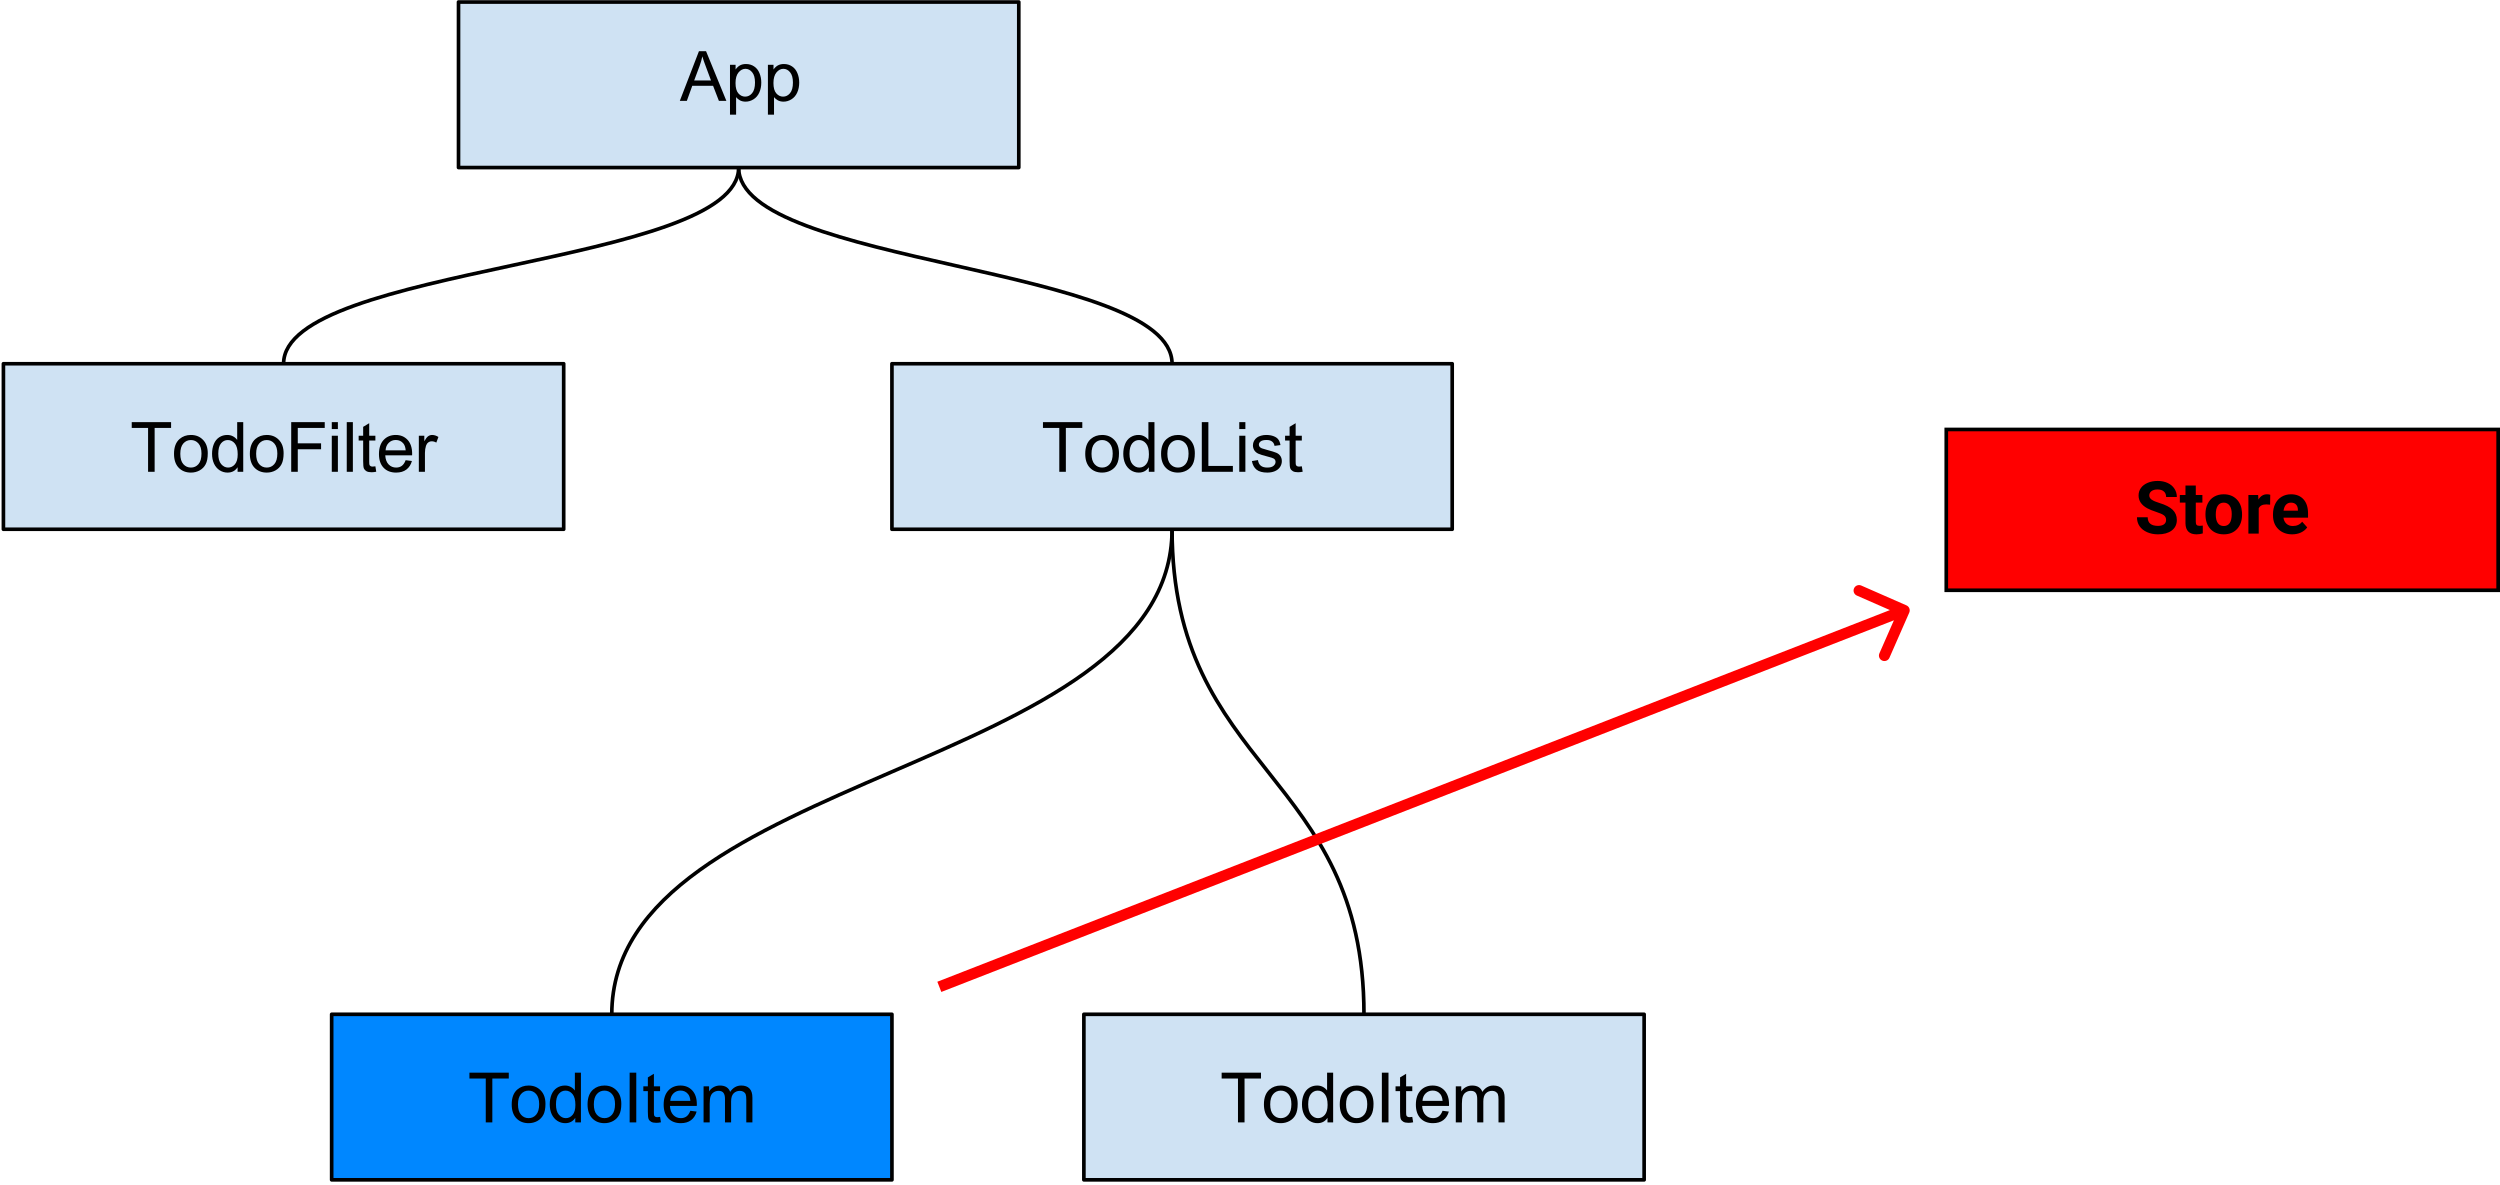
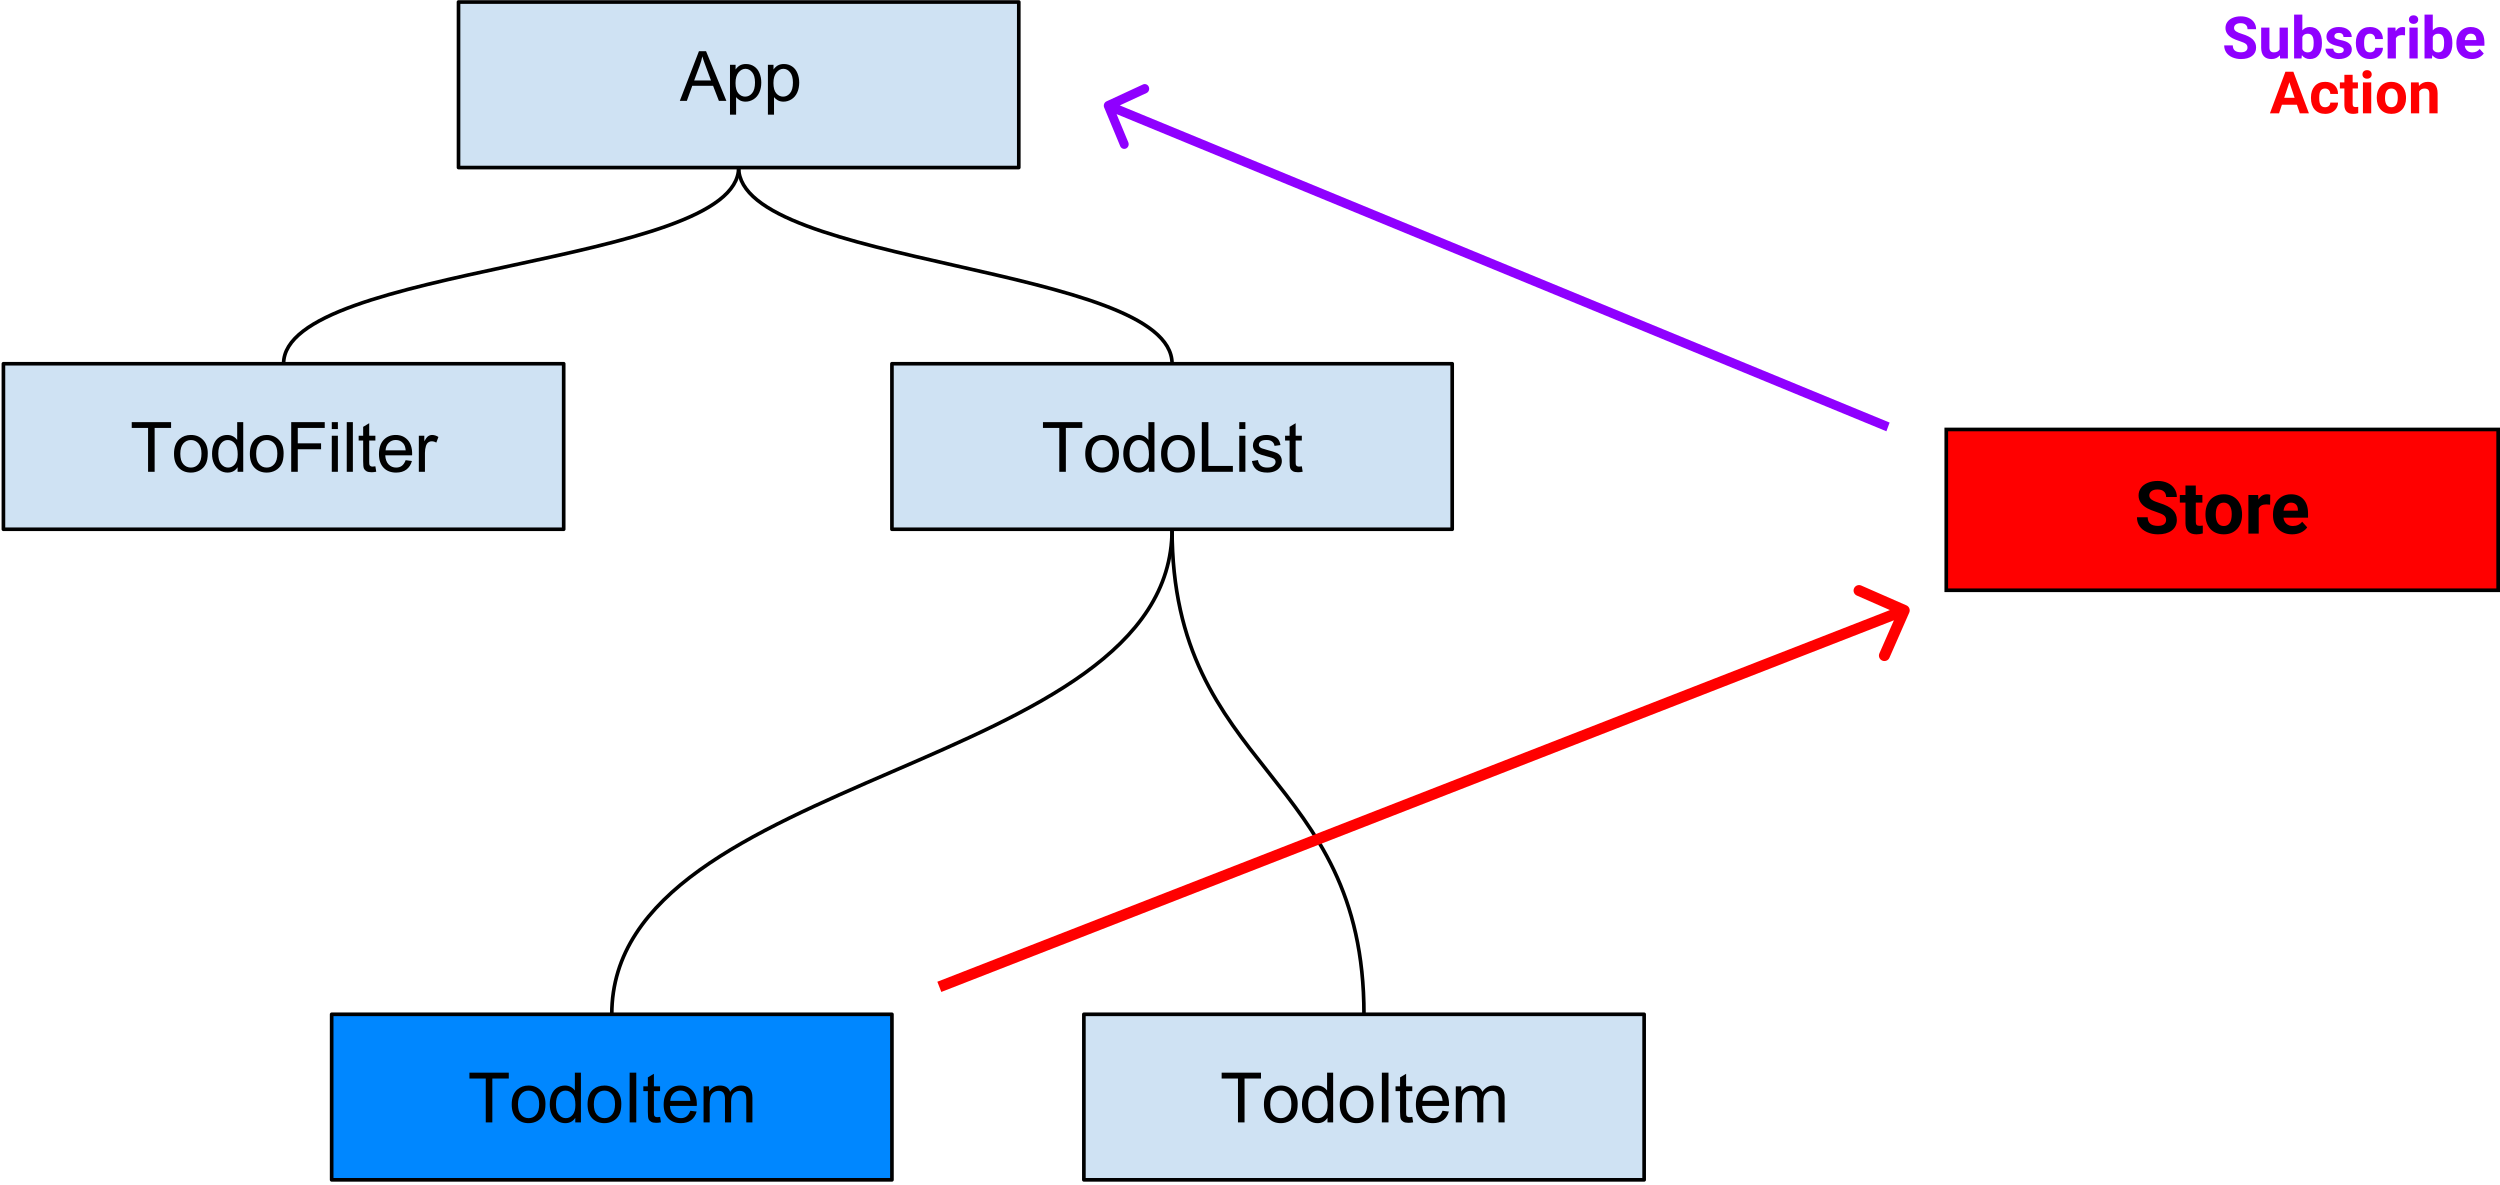
<svg xmlns="http://www.w3.org/2000/svg" width="684" height="324" viewBox="0 0 684 324" fill="none">
  <path fill-rule="evenodd" clip-rule="evenodd" d="M125.449 0.549H278.74V45.84H125.449V0.549Z" fill="#CFE2F3" />
  <path fill-rule="evenodd" clip-rule="evenodd" d="M125.449 0.549H278.74V45.84H125.449V0.549Z" stroke="black" stroke-miterlimit="10" stroke-linejoin="round" />
  <path d="M186 27.594L191.234 14H193.172L198.734 27.594H196.688L195.094 23.469H189.406L187.922 27.594H186ZM189.922 22.016H194.531L193.125 18.234C192.688 17.099 192.365 16.162 192.156 15.422C191.979 16.297 191.734 17.162 191.422 18.016L189.922 22.016ZM199.725 31.375V17.734H201.256V19.016C201.61 18.516 202.011 18.141 202.459 17.891C202.918 17.641 203.464 17.516 204.1 17.516C204.944 17.516 205.688 17.734 206.334 18.172C206.98 18.599 207.464 19.208 207.787 20C208.121 20.792 208.287 21.656 208.287 22.594C208.287 23.604 208.105 24.516 207.74 25.328C207.376 26.13 206.85 26.745 206.162 27.172C205.475 27.599 204.751 27.812 203.99 27.812C203.428 27.812 202.923 27.698 202.475 27.469C202.037 27.229 201.678 26.932 201.397 26.578V31.375H199.725ZM201.24 22.719C201.24 23.99 201.496 24.927 202.006 25.531C202.527 26.135 203.152 26.438 203.881 26.438C204.621 26.438 205.251 26.125 205.772 25.5C206.303 24.875 206.569 23.901 206.569 22.578C206.569 21.328 206.308 20.391 205.787 19.766C205.277 19.141 204.662 18.828 203.944 18.828C203.235 18.828 202.605 19.162 202.053 19.828C201.511 20.495 201.24 21.458 201.24 22.719ZM210.101 31.375V17.734H211.632V19.016C211.986 18.516 212.387 18.141 212.835 17.891C213.293 17.641 213.84 17.516 214.476 17.516C215.319 17.516 216.064 17.734 216.71 18.172C217.356 18.599 217.84 19.208 218.163 20C218.496 20.792 218.663 21.656 218.663 22.594C218.663 23.604 218.481 24.516 218.116 25.328C217.752 26.13 217.226 26.745 216.538 27.172C215.851 27.599 215.127 27.812 214.366 27.812C213.804 27.812 213.298 27.698 212.851 27.469C212.413 27.229 212.054 26.932 211.772 26.578V31.375H210.101ZM211.616 22.719C211.616 23.99 211.871 24.927 212.382 25.531C212.903 26.135 213.528 26.438 214.257 26.438C214.996 26.438 215.627 26.125 216.147 25.5C216.679 24.875 216.944 23.901 216.944 22.578C216.944 21.328 216.684 20.391 216.163 19.766C215.653 19.141 215.038 18.828 214.319 18.828C213.611 18.828 212.981 19.162 212.429 19.828C211.887 20.495 211.616 21.458 211.616 22.719Z" fill="black" />
  <path fill-rule="evenodd" clip-rule="evenodd" d="M90.74 277.514H244.032V322.806H90.74V277.514Z" fill="#0087FF" />
  <path fill-rule="evenodd" clip-rule="evenodd" d="M90.74 277.514H244.032V322.806H90.74V277.514Z" stroke="black" stroke-miterlimit="10" stroke-linejoin="round" />
  <path d="M132.905 307.08V295.08H128.436V293.486H139.201V295.08H134.701V307.08H132.905ZM140.004 302.158C140.004 300.335 140.514 298.981 141.535 298.096C142.379 297.367 143.41 297.002 144.629 297.002C145.983 297.002 147.087 297.45 147.941 298.346C148.806 299.231 149.238 300.455 149.238 302.018C149.238 303.288 149.045 304.288 148.66 305.018C148.285 305.736 147.733 306.299 147.004 306.705C146.285 307.101 145.493 307.299 144.629 307.299C143.254 307.299 142.139 306.856 141.285 305.971C140.431 305.085 140.004 303.814 140.004 302.158ZM141.722 302.158C141.722 303.419 141.998 304.361 142.551 304.986C143.103 305.611 143.795 305.924 144.629 305.924C145.462 305.924 146.149 305.611 146.691 304.986C147.243 304.351 147.519 303.387 147.519 302.096C147.519 300.877 147.243 299.955 146.691 299.33C146.139 298.705 145.452 298.393 144.629 298.393C143.795 298.393 143.103 298.705 142.551 299.33C141.998 299.955 141.722 300.898 141.722 302.158ZM157.395 307.08V305.83C156.77 306.809 155.853 307.299 154.645 307.299C153.864 307.299 153.14 307.085 152.473 306.658C151.817 306.221 151.306 305.617 150.942 304.846C150.588 304.064 150.411 303.169 150.411 302.158C150.411 301.179 150.572 300.288 150.895 299.486C151.228 298.684 151.718 298.07 152.364 297.643C153.02 297.216 153.754 297.002 154.567 297.002C155.161 297.002 155.687 297.127 156.145 297.377C156.614 297.627 156.994 297.955 157.286 298.361V293.486H158.942V307.08H157.395ZM152.114 302.158C152.114 303.419 152.379 304.361 152.911 304.986C153.452 305.611 154.082 305.924 154.801 305.924C155.53 305.924 156.15 305.627 156.661 305.033C157.171 304.439 157.426 303.528 157.426 302.299C157.426 300.955 157.166 299.971 156.645 299.346C156.124 298.71 155.484 298.393 154.723 298.393C153.984 298.393 153.364 298.695 152.864 299.299C152.364 299.903 152.114 300.856 152.114 302.158ZM160.755 302.158C160.755 300.335 161.265 298.981 162.286 298.096C163.13 297.367 164.161 297.002 165.38 297.002C166.734 297.002 167.838 297.45 168.693 298.346C169.557 299.231 169.989 300.455 169.989 302.018C169.989 303.288 169.797 304.288 169.411 305.018C169.036 305.736 168.484 306.299 167.755 306.705C167.036 307.101 166.245 307.299 165.38 307.299C164.005 307.299 162.89 306.856 162.036 305.971C161.182 305.085 160.755 303.814 160.755 302.158ZM162.474 302.158C162.474 303.419 162.75 304.361 163.302 304.986C163.854 305.611 164.547 305.924 165.38 305.924C166.213 305.924 166.901 305.611 167.443 304.986C167.995 304.351 168.271 303.387 168.271 302.096C168.271 300.877 167.995 299.955 167.443 299.33C166.89 298.705 166.203 298.393 165.38 298.393C164.547 298.393 163.854 298.705 163.302 299.33C162.75 299.955 162.474 300.898 162.474 302.158ZM172.271 307.08V293.486H174.084V307.08H172.271ZM180.595 305.58L180.83 307.064C180.361 307.158 179.939 307.205 179.564 307.205C178.96 307.205 178.491 307.111 178.158 306.924C177.825 306.726 177.59 306.476 177.455 306.174C177.319 305.861 177.252 305.2 177.252 304.189V298.533H176.017V297.221H177.252V294.783L178.908 293.783V297.221H180.595V298.533H178.908V304.283C178.908 304.762 178.934 305.07 178.986 305.205C179.048 305.341 179.147 305.45 179.283 305.533C179.418 305.617 179.611 305.658 179.861 305.658C180.038 305.658 180.283 305.632 180.595 305.58ZM188.872 303.908L190.591 304.127C190.32 305.127 189.815 305.908 189.076 306.471C188.346 307.023 187.409 307.299 186.263 307.299C184.826 307.299 183.685 306.856 182.841 305.971C181.997 305.085 181.576 303.841 181.576 302.236C181.576 300.58 181.997 299.294 182.841 298.377C183.695 297.46 184.805 297.002 186.169 297.002C187.492 297.002 188.57 297.45 189.404 298.346C190.237 299.242 190.654 300.507 190.654 302.143C190.654 302.236 190.648 302.382 190.638 302.58H183.294C183.357 303.663 183.664 304.492 184.216 305.064C184.768 305.637 185.456 305.924 186.279 305.924C186.883 305.924 187.398 305.768 187.826 305.455C188.263 305.132 188.612 304.617 188.872 303.908ZM183.388 301.205H188.888C188.815 300.382 188.607 299.762 188.263 299.346C187.732 298.7 187.039 298.377 186.185 298.377C185.424 298.377 184.779 298.637 184.247 299.158C183.727 299.669 183.44 300.351 183.388 301.205ZM192.498 307.08V297.221H193.998V298.611C194.3 298.132 194.706 297.747 195.217 297.455C195.738 297.153 196.326 297.002 196.982 297.002C197.712 297.002 198.311 297.153 198.779 297.455C199.248 297.757 199.576 298.184 199.764 298.736C200.545 297.58 201.561 297.002 202.811 297.002C203.79 297.002 204.54 297.273 205.061 297.814C205.592 298.356 205.857 299.189 205.857 300.314V307.08H204.186V300.877C204.186 300.21 204.134 299.731 204.029 299.439C203.925 299.137 203.727 298.898 203.436 298.721C203.154 298.544 202.821 298.455 202.436 298.455C201.748 298.455 201.175 298.684 200.717 299.143C200.259 299.601 200.029 300.341 200.029 301.361V307.08H198.357V300.674C198.357 299.934 198.222 299.382 197.951 299.018C197.68 298.643 197.232 298.455 196.607 298.455C196.139 298.455 195.701 298.58 195.295 298.83C194.899 299.07 194.613 299.429 194.436 299.908C194.259 300.387 194.17 301.075 194.17 301.971V307.08H192.498Z" fill="black" />
  <path fill-rule="evenodd" clip-rule="evenodd" d="M0.934 99.517H154.226V144.808H0.934V99.517Z" fill="#CFE2F3" />
  <path fill-rule="evenodd" clip-rule="evenodd" d="M0.934 99.517H154.226V144.808H0.934V99.517Z" stroke="black" stroke-miterlimit="10" stroke-linejoin="round" />
  <path d="M40.512 129.083V117.083H36.043V115.489H46.809V117.083H42.309V129.083H40.512ZM47.611 124.161C47.611 122.338 48.121 120.984 49.142 120.098C49.986 119.369 51.017 119.005 52.236 119.005C53.59 119.005 54.694 119.453 55.548 120.348C56.413 121.234 56.845 122.458 56.845 124.02C56.845 125.291 56.652 126.291 56.267 127.02C55.892 127.739 55.34 128.301 54.611 128.708C53.892 129.104 53.1 129.301 52.236 129.301C50.861 129.301 49.746 128.859 48.892 127.973C48.038 127.088 47.611 125.817 47.611 124.161ZM49.33 124.161C49.33 125.421 49.605 126.364 50.158 126.989C50.71 127.614 51.402 127.926 52.236 127.926C53.069 127.926 53.757 127.614 54.298 126.989C54.85 126.354 55.126 125.39 55.126 124.098C55.126 122.88 54.85 121.958 54.298 121.333C53.746 120.708 53.059 120.395 52.236 120.395C51.402 120.395 50.71 120.708 50.158 121.333C49.605 121.958 49.33 122.9 49.33 124.161ZM65.002 129.083V127.833C64.377 128.812 63.46 129.301 62.252 129.301C61.471 129.301 60.747 129.088 60.08 128.661C59.424 128.223 58.913 127.619 58.549 126.848C58.195 126.067 58.018 125.171 58.018 124.161C58.018 123.182 58.179 122.291 58.502 121.489C58.835 120.687 59.325 120.072 59.971 119.645C60.627 119.218 61.361 119.005 62.174 119.005C62.768 119.005 63.294 119.13 63.752 119.38C64.221 119.63 64.601 119.958 64.893 120.364V115.489H66.549V129.083H65.002ZM59.721 124.161C59.721 125.421 59.986 126.364 60.518 126.989C61.059 127.614 61.69 127.926 62.408 127.926C63.138 127.926 63.757 127.63 64.268 127.036C64.778 126.442 65.033 125.531 65.033 124.301C65.033 122.958 64.773 121.973 64.252 121.348C63.731 120.713 63.091 120.395 62.33 120.395C61.591 120.395 60.971 120.697 60.471 121.301C59.971 121.906 59.721 122.859 59.721 124.161ZM68.362 124.161C68.362 122.338 68.873 120.984 69.893 120.098C70.737 119.369 71.768 119.005 72.987 119.005C74.341 119.005 75.445 119.453 76.3 120.348C77.164 121.234 77.597 122.458 77.597 124.02C77.597 125.291 77.404 126.291 77.018 127.02C76.643 127.739 76.091 128.301 75.362 128.708C74.643 129.104 73.852 129.301 72.987 129.301C71.612 129.301 70.498 128.859 69.643 127.973C68.789 127.088 68.362 125.817 68.362 124.161ZM70.081 124.161C70.081 125.421 70.357 126.364 70.909 126.989C71.461 127.614 72.154 127.926 72.987 127.926C73.82 127.926 74.508 127.614 75.05 126.989C75.602 126.354 75.878 125.39 75.878 124.098C75.878 122.88 75.602 121.958 75.05 121.333C74.498 120.708 73.81 120.395 72.987 120.395C72.154 120.395 71.461 120.708 70.909 121.333C70.357 121.958 70.081 122.9 70.081 124.161ZM79.675 129.083V115.489H88.847V117.083H81.472V121.301H87.847V122.911H81.472V129.083H79.675ZM90.775 117.395V115.489H92.446V117.395H90.775ZM90.775 129.083V119.223H92.446V129.083H90.775ZM94.872 129.083V115.489H96.544V129.083H94.872ZM102.705 127.583L102.939 129.067C102.47 129.161 102.048 129.208 101.673 129.208C101.069 129.208 100.601 129.114 100.267 128.926C99.934 128.729 99.7 128.479 99.564 128.176C99.429 127.864 99.361 127.203 99.361 126.192V120.536H98.127V119.223H99.361V116.786L101.017 115.786V119.223H102.705V120.536H101.017V126.286C101.017 126.765 101.043 127.072 101.095 127.208C101.158 127.343 101.257 127.453 101.392 127.536C101.528 127.619 101.72 127.661 101.97 127.661C102.147 127.661 102.392 127.635 102.705 127.583ZM110.982 125.911L112.701 126.13C112.43 127.13 111.924 127.911 111.185 128.473C110.456 129.025 109.518 129.301 108.372 129.301C106.935 129.301 105.794 128.859 104.951 127.973C104.107 127.088 103.685 125.843 103.685 124.239C103.685 122.583 104.107 121.296 104.951 120.38C105.805 119.463 106.914 119.005 108.279 119.005C109.602 119.005 110.68 119.453 111.513 120.348C112.346 121.244 112.763 122.51 112.763 124.145C112.763 124.239 112.758 124.385 112.747 124.583H105.404C105.466 125.666 105.773 126.494 106.326 127.067C106.878 127.64 107.565 127.926 108.388 127.926C108.992 127.926 109.508 127.77 109.935 127.458C110.372 127.135 110.721 126.619 110.982 125.911ZM105.497 123.208H110.997C110.924 122.385 110.716 121.765 110.372 121.348C109.841 120.703 109.148 120.38 108.294 120.38C107.534 120.38 106.888 120.64 106.357 121.161C105.836 121.671 105.549 122.354 105.497 123.208ZM114.592 129.083V119.223H116.092V120.723C116.477 120.025 116.831 119.567 117.154 119.348C117.477 119.119 117.837 119.005 118.232 119.005C118.795 119.005 119.368 119.187 119.951 119.551L119.373 121.098C118.967 120.859 118.555 120.739 118.139 120.739C117.774 120.739 117.446 120.848 117.154 121.067C116.873 121.286 116.67 121.588 116.545 121.973C116.357 122.567 116.264 123.218 116.264 123.926V129.083H114.592Z" fill="black" />
  <path fill-rule="evenodd" clip-rule="evenodd" d="M296.546 277.514H449.837V322.806H296.546V277.514Z" fill="#CFE2F3" />
  <path fill-rule="evenodd" clip-rule="evenodd" d="M296.546 277.514H449.837V322.806H296.546V277.514Z" stroke="black" stroke-miterlimit="10" stroke-linejoin="round" />
  <path d="M338.71 307.08V295.08H334.242V293.486H345.007V295.08H340.507V307.08H338.71ZM345.809 302.158C345.809 300.335 346.32 298.981 347.341 298.096C348.184 297.367 349.216 297.002 350.434 297.002C351.789 297.002 352.893 297.45 353.747 298.346C354.611 299.231 355.044 300.455 355.044 302.018C355.044 303.288 354.851 304.288 354.466 305.018C354.091 305.736 353.539 306.299 352.809 306.705C352.091 307.101 351.299 307.299 350.434 307.299C349.059 307.299 347.945 306.856 347.091 305.971C346.236 305.085 345.809 303.814 345.809 302.158ZM347.528 302.158C347.528 303.419 347.804 304.361 348.356 304.986C348.908 305.611 349.601 305.924 350.434 305.924C351.268 305.924 351.955 305.611 352.497 304.986C353.049 304.351 353.325 303.387 353.325 302.096C353.325 300.877 353.049 299.955 352.497 299.33C351.945 298.705 351.257 298.393 350.434 298.393C349.601 298.393 348.908 298.705 348.356 299.33C347.804 299.955 347.528 300.898 347.528 302.158ZM363.201 307.08V305.83C362.576 306.809 361.659 307.299 360.451 307.299C359.67 307.299 358.946 307.085 358.279 306.658C357.623 306.221 357.112 305.617 356.748 304.846C356.393 304.064 356.216 303.169 356.216 302.158C356.216 301.179 356.378 300.288 356.701 299.486C357.034 298.684 357.524 298.07 358.17 297.643C358.826 297.216 359.56 297.002 360.373 297.002C360.966 297.002 361.492 297.127 361.951 297.377C362.42 297.627 362.8 297.955 363.091 298.361V293.486H364.748V307.08H363.201ZM357.92 302.158C357.92 303.419 358.185 304.361 358.716 304.986C359.258 305.611 359.888 305.924 360.607 305.924C361.336 305.924 361.956 305.627 362.466 305.033C362.977 304.439 363.232 303.528 363.232 302.299C363.232 300.955 362.972 299.971 362.451 299.346C361.93 298.71 361.289 298.393 360.529 298.393C359.789 298.393 359.17 298.695 358.67 299.299C358.17 299.903 357.92 300.856 357.92 302.158ZM366.561 302.158C366.561 300.335 367.071 298.981 368.092 298.096C368.936 297.367 369.967 297.002 371.186 297.002C372.54 297.002 373.644 297.45 374.498 298.346C375.363 299.231 375.795 300.455 375.795 302.018C375.795 303.288 375.603 304.288 375.217 305.018C374.842 305.736 374.29 306.299 373.561 306.705C372.842 307.101 372.05 307.299 371.186 307.299C369.811 307.299 368.696 306.856 367.842 305.971C366.988 305.085 366.561 303.814 366.561 302.158ZM368.28 302.158C368.28 303.419 368.556 304.361 369.108 304.986C369.66 305.611 370.353 305.924 371.186 305.924C372.019 305.924 372.707 305.611 373.248 304.986C373.8 304.351 374.077 303.387 374.077 302.096C374.077 300.877 373.8 299.955 373.248 299.33C372.696 298.705 372.009 298.393 371.186 298.393C370.353 298.393 369.66 298.705 369.108 299.33C368.556 299.955 368.28 300.898 368.28 302.158ZM378.077 307.08V293.486H379.89V307.08H378.077ZM386.401 305.58L386.636 307.064C386.167 307.158 385.745 307.205 385.37 307.205C384.766 307.205 384.297 307.111 383.964 306.924C383.63 306.726 383.396 306.476 383.261 306.174C383.125 305.861 383.057 305.2 383.057 304.189V298.533H381.823V297.221H383.057V294.783L384.714 293.783V297.221H386.401V298.533H384.714V304.283C384.714 304.762 384.74 305.07 384.792 305.205C384.854 305.341 384.953 305.45 385.089 305.533C385.224 305.617 385.417 305.658 385.667 305.658C385.844 305.658 386.089 305.632 386.401 305.58ZM394.678 303.908L396.397 304.127C396.126 305.127 395.621 305.908 394.881 306.471C394.152 307.023 393.215 307.299 392.069 307.299C390.631 307.299 389.491 306.856 388.647 305.971C387.803 305.085 387.381 303.841 387.381 302.236C387.381 300.58 387.803 299.294 388.647 298.377C389.501 297.46 390.611 297.002 391.975 297.002C393.298 297.002 394.376 297.45 395.209 298.346C396.043 299.242 396.459 300.507 396.459 302.143C396.459 302.236 396.454 302.382 396.444 302.58H389.1C389.163 303.663 389.47 304.492 390.022 305.064C390.574 305.637 391.262 305.924 392.084 305.924C392.689 305.924 393.204 305.768 393.631 305.455C394.069 305.132 394.418 304.617 394.678 303.908ZM389.194 301.205H394.694C394.621 300.382 394.413 299.762 394.069 299.346C393.538 298.7 392.845 298.377 391.991 298.377C391.23 298.377 390.584 298.637 390.053 299.158C389.532 299.669 389.246 300.351 389.194 301.205ZM398.304 307.08V297.221H399.804V298.611C400.106 298.132 400.512 297.747 401.023 297.455C401.544 297.153 402.132 297.002 402.788 297.002C403.517 297.002 404.116 297.153 404.585 297.455C405.054 297.757 405.382 298.184 405.57 298.736C406.351 297.58 407.366 297.002 408.616 297.002C409.596 297.002 410.346 297.273 410.866 297.814C411.398 298.356 411.663 299.189 411.663 300.314V307.08H409.991V300.877C409.991 300.21 409.939 299.731 409.835 299.439C409.731 299.137 409.533 298.898 409.241 298.721C408.96 298.544 408.627 298.455 408.241 298.455C407.554 298.455 406.981 298.684 406.523 299.143C406.064 299.601 405.835 300.341 405.835 301.361V307.08H404.163V300.674C404.163 299.934 404.028 299.382 403.757 299.018C403.486 298.643 403.038 298.455 402.413 298.455C401.945 298.455 401.507 298.58 401.101 298.83C400.705 299.07 400.419 299.429 400.241 299.908C400.064 300.387 399.976 301.075 399.976 301.971V307.08H398.304Z" fill="black" />
  <path fill-rule="evenodd" clip-rule="evenodd" d="M244.032 99.517H397.323V144.808H244.032V99.517Z" fill="#CFE2F3" />
  <path fill-rule="evenodd" clip-rule="evenodd" d="M244.032 99.517H397.323V144.808H244.032V99.517Z" stroke="black" stroke-miterlimit="10" stroke-linejoin="round" />
  <path d="M289.821 129.083V117.083H285.353V115.489H296.118V117.083H291.618V129.083H289.821ZM296.921 124.161C296.921 122.338 297.431 120.984 298.452 120.098C299.296 119.369 300.327 119.005 301.546 119.005C302.9 119.005 304.004 119.453 304.858 120.348C305.723 121.234 306.155 122.458 306.155 124.02C306.155 125.291 305.962 126.291 305.577 127.02C305.202 127.739 304.65 128.301 303.921 128.708C303.202 129.104 302.41 129.301 301.546 129.301C300.171 129.301 299.056 128.859 298.202 127.973C297.348 127.088 296.921 125.817 296.921 124.161ZM298.639 124.161C298.639 125.421 298.915 126.364 299.467 126.989C300.02 127.614 300.712 127.926 301.546 127.926C302.379 127.926 303.066 127.614 303.608 126.989C304.16 126.354 304.436 125.39 304.436 124.098C304.436 122.88 304.16 121.958 303.608 121.333C303.056 120.708 302.369 120.395 301.546 120.395C300.712 120.395 300.02 120.708 299.467 121.333C298.915 121.958 298.639 122.9 298.639 124.161ZM314.312 129.083V127.833C313.687 128.812 312.77 129.301 311.562 129.301C310.781 129.301 310.057 129.088 309.39 128.661C308.734 128.223 308.223 127.619 307.859 126.848C307.505 126.067 307.328 125.171 307.328 124.161C307.328 123.182 307.489 122.291 307.812 121.489C308.145 120.687 308.635 120.072 309.281 119.645C309.937 119.218 310.671 119.005 311.484 119.005C312.078 119.005 312.604 119.13 313.062 119.38C313.531 119.63 313.911 119.958 314.203 120.364V115.489H315.859V129.083H314.312ZM309.031 124.161C309.031 125.421 309.296 126.364 309.828 126.989C310.369 127.614 310.999 127.926 311.718 127.926C312.447 127.926 313.067 127.63 313.578 127.036C314.088 126.442 314.343 125.531 314.343 124.301C314.343 122.958 314.083 121.973 313.562 121.348C313.041 120.713 312.4 120.395 311.64 120.395C310.9 120.395 310.281 120.697 309.781 121.301C309.281 121.906 309.031 122.859 309.031 124.161ZM317.672 124.161C317.672 122.338 318.182 120.984 319.203 120.098C320.047 119.369 321.078 119.005 322.297 119.005C323.651 119.005 324.755 119.453 325.61 120.348C326.474 121.234 326.906 122.458 326.906 124.02C326.906 125.291 326.714 126.291 326.328 127.02C325.953 127.739 325.401 128.301 324.672 128.708C323.953 129.104 323.162 129.301 322.297 129.301C320.922 129.301 319.807 128.859 318.953 127.973C318.099 127.088 317.672 125.817 317.672 124.161ZM319.391 124.161C319.391 125.421 319.667 126.364 320.219 126.989C320.771 127.614 321.464 127.926 322.297 127.926C323.13 127.926 323.818 127.614 324.36 126.989C324.912 126.354 325.188 125.39 325.188 124.098C325.188 122.88 324.912 121.958 324.36 121.333C323.807 120.708 323.12 120.395 322.297 120.395C321.464 120.395 320.771 120.708 320.219 121.333C319.667 121.958 319.391 122.9 319.391 124.161ZM328.813 129.083V115.489H330.61V127.473H337.313V129.083H328.813ZM339.064 117.395V115.489H340.736V117.395H339.064ZM339.064 129.083V119.223H340.736V129.083H339.064ZM342.521 126.145L344.178 125.88C344.271 126.546 344.527 127.057 344.943 127.411C345.37 127.755 345.964 127.926 346.725 127.926C347.495 127.926 348.063 127.77 348.428 127.458C348.803 127.145 348.99 126.781 348.99 126.364C348.99 125.989 348.829 125.692 348.506 125.473C348.277 125.328 347.709 125.14 346.803 124.911C345.574 124.598 344.719 124.333 344.24 124.114C343.771 123.885 343.412 123.572 343.162 123.176C342.922 122.77 342.803 122.328 342.803 121.848C342.803 121.411 342.902 121.005 343.1 120.63C343.308 120.255 343.584 119.942 343.928 119.692C344.188 119.505 344.542 119.343 344.99 119.208C345.438 119.072 345.917 119.005 346.428 119.005C347.209 119.005 347.891 119.119 348.475 119.348C349.058 119.567 349.485 119.869 349.756 120.255C350.037 120.63 350.23 121.135 350.334 121.77L348.709 121.989C348.636 121.489 348.417 121.098 348.053 120.817C347.699 120.525 347.199 120.38 346.553 120.38C345.782 120.38 345.235 120.51 344.912 120.77C344.589 121.02 344.428 121.312 344.428 121.645C344.428 121.864 344.495 122.062 344.631 122.239C344.766 122.416 344.98 122.562 345.271 122.676C345.438 122.739 345.928 122.885 346.74 123.114C347.917 123.426 348.74 123.682 349.209 123.88C349.678 124.078 350.042 124.369 350.303 124.755C350.574 125.14 350.709 125.619 350.709 126.192C350.709 126.744 350.547 127.27 350.225 127.77C349.902 128.26 349.433 128.64 348.818 128.911C348.204 129.171 347.511 129.301 346.74 129.301C345.459 129.301 344.48 129.036 343.803 128.505C343.136 127.973 342.709 127.187 342.521 126.145ZM356.178 127.583L356.412 129.067C355.943 129.161 355.521 129.208 355.146 129.208C354.542 129.208 354.074 129.114 353.74 128.926C353.407 128.729 353.172 128.479 353.037 128.176C352.902 127.864 352.834 127.203 352.834 126.192V120.536H351.6V119.223H352.834V116.786L354.49 115.786V119.223H356.178V120.536H354.49V126.286C354.49 126.765 354.516 127.072 354.568 127.208C354.631 127.343 354.73 127.453 354.865 127.536C355.001 127.619 355.193 127.661 355.443 127.661C355.62 127.661 355.865 127.635 356.178 127.583Z" fill="black" />
  <path d="M202.095 45.84C202.095 59.259 170.969 65.97 139.843 72.678C108.717 79.387 77.591 86.094 77.591 99.509" stroke="black" stroke-miterlimit="10" stroke-linejoin="round" />
  <path d="M202.094 45.84C202.094 59.259 231.74 65.97 261.386 72.678C291.031 79.387 320.677 86.094 320.677 99.509" stroke="black" stroke-miterlimit="10" stroke-linejoin="round" />
  <path d="M320.677 144.808C320.677 177.985 282.354 194.575 244.032 211.162C205.709 227.748 167.386 244.331 167.386 277.501" stroke="black" stroke-miterlimit="10" stroke-linejoin="round" />
  <path d="M320.677 144.808C320.677 177.985 333.803 194.575 346.929 211.162C360.055 227.748 373.181 244.331 373.181 277.501" stroke="black" stroke-miterlimit="10" stroke-linejoin="round" />
  <path d="M522.374 167.603C522.706 166.844 522.361 165.959 521.603 165.626L509.24 160.203C508.481 159.87 507.596 160.215 507.264 160.974C506.931 161.733 507.276 162.617 508.035 162.95L519.024 167.771L514.203 178.76C513.87 179.519 514.215 180.404 514.974 180.736C515.733 181.069 516.617 180.724 516.95 179.965L522.374 167.603ZM257.545 271.397L521.545 168.397L520.455 165.603L256.455 268.603L257.545 271.397Z" fill="#FF0000" />
-   <rect x="532.5" y="117.5" width="151" height="44" fill="#FF0000" stroke="black" />
+   <path d="M302.102 29.423C301.834 28.776 302.113 28.02 302.725 27.736L312.716 23.108C313.329 22.824 314.045 23.119 314.313 23.766C314.582 24.414 314.303 25.168 313.69 25.453L304.809 29.567L308.705 38.945C308.974 39.592 308.696 40.348 308.082 40.631C307.469 40.915 306.755 40.621 306.485 39.973L302.102 29.423ZM516.119 118L302.772 30.101L303.653 27.717L517 115.616L516.119 118Z" fill="#8F00FF" />
+   <path d="M614.914 13.016C614.914 12.573 614.758 12.234 614.445 12C614.133 11.76 613.57 11.51 612.758 11.25C611.945 10.984 611.302 10.724 610.828 10.469C609.536 9.771 608.891 8.831 608.891 7.648C608.891 7.034 609.062 6.487 609.406 6.008C609.755 5.523 610.253 5.146 610.898 4.875C611.549 4.604 612.279 4.469 613.086 4.469C613.898 4.469 614.622 4.617 615.258 4.914C615.893 5.206 616.385 5.62 616.734 6.156C617.089 6.693 617.266 7.302 617.266 7.984H614.922C614.922 7.464 614.758 7.06 614.43 6.773C614.102 6.482 613.641 6.336 613.047 6.336C612.474 6.336 612.029 6.458 611.711 6.703C611.393 6.943 611.234 7.26 611.234 7.656C611.234 8.026 611.419 8.336 611.789 8.586C612.164 8.836 612.714 9.07 613.438 9.289C614.771 9.69 615.742 10.188 616.352 10.781C616.961 11.375 617.266 12.115 617.266 13C617.266 13.984 616.893 14.758 616.148 15.32C615.404 15.878 614.401 16.156 613.141 16.156C612.266 16.156 611.469 15.997 610.75 15.68C610.031 15.357 609.482 14.917 609.102 14.359C608.727 13.802 608.539 13.156 608.539 12.422H610.891C610.891 13.677 611.641 14.305 613.141 14.305C613.698 14.305 614.133 14.193 614.445 13.969C614.758 13.74 614.914 13.422 614.914 13.016ZM623.773 15.141C623.216 15.818 622.445 16.156 621.461 16.156C620.555 16.156 619.862 15.896 619.383 15.375C618.909 14.854 618.667 14.091 618.656 13.086V7.547H620.914V13.008C620.914 13.888 621.315 14.328 622.117 14.328C622.883 14.328 623.409 14.062 623.695 13.531V7.547H625.961V16H623.836L623.773 15.141ZM635.281 11.852C635.281 13.206 634.992 14.263 634.414 15.023C633.836 15.779 633.029 16.156 631.992 16.156C631.076 16.156 630.344 15.805 629.797 15.102L629.695 16H627.664V4H629.922V8.305C630.443 7.695 631.128 7.391 631.977 7.391C633.008 7.391 633.815 7.771 634.398 8.531C634.987 9.286 635.281 10.352 635.281 11.727V11.852ZM633.023 11.688C633.023 10.833 632.888 10.211 632.617 9.82C632.346 9.424 631.943 9.227 631.406 9.227C630.688 9.227 630.193 9.521 629.922 10.109V13.445C630.198 14.039 630.698 14.336 631.422 14.336C632.151 14.336 632.63 13.977 632.859 13.258C632.969 12.914 633.023 12.391 633.023 11.688ZM641.258 13.664C641.258 13.388 641.12 13.172 640.844 13.016C640.573 12.854 640.135 12.711 639.531 12.586C637.521 12.164 636.516 11.31 636.516 10.023C636.516 9.273 636.826 8.648 637.445 8.148C638.07 7.643 638.885 7.391 639.891 7.391C640.964 7.391 641.82 7.643 642.461 8.148C643.107 8.654 643.43 9.31 643.43 10.117H641.172C641.172 9.794 641.068 9.529 640.859 9.32C640.651 9.107 640.326 9 639.883 9C639.503 9 639.208 9.086 639 9.258C638.792 9.43 638.688 9.648 638.688 9.914C638.688 10.164 638.805 10.367 639.039 10.523C639.279 10.675 639.68 10.807 640.242 10.922C640.805 11.031 641.279 11.156 641.664 11.297C642.857 11.734 643.453 12.492 643.453 13.57C643.453 14.341 643.122 14.966 642.461 15.445C641.799 15.919 640.945 16.156 639.898 16.156C639.19 16.156 638.56 16.031 638.008 15.781C637.461 15.526 637.031 15.18 636.719 14.742C636.406 14.3 636.25 13.823 636.25 13.312H638.391C638.411 13.713 638.56 14.021 638.836 14.234C639.112 14.448 639.482 14.555 639.945 14.555C640.378 14.555 640.703 14.474 640.922 14.312C641.146 14.146 641.258 13.93 641.258 13.664ZM648.43 14.336C648.846 14.336 649.185 14.221 649.445 13.992C649.706 13.763 649.841 13.458 649.852 13.078H651.969C651.964 13.651 651.807 14.177 651.5 14.656C651.193 15.13 650.771 15.5 650.234 15.766C649.703 16.026 649.115 16.156 648.469 16.156C647.26 16.156 646.307 15.773 645.609 15.008C644.911 14.237 644.562 13.175 644.562 11.82V11.672C644.562 10.37 644.909 9.331 645.602 8.555C646.294 7.779 647.245 7.391 648.453 7.391C649.51 7.391 650.357 7.693 650.992 8.297C651.633 8.896 651.958 9.695 651.969 10.695H649.852C649.841 10.258 649.706 9.904 649.445 9.633C649.185 9.357 648.841 9.219 648.414 9.219C647.888 9.219 647.49 9.411 647.219 9.797C646.953 10.177 646.82 10.797 646.82 11.656V11.891C646.82 12.76 646.953 13.385 647.219 13.766C647.484 14.146 647.888 14.336 648.43 14.336ZM658.008 9.664C657.701 9.622 657.43 9.602 657.195 9.602C656.341 9.602 655.781 9.891 655.516 10.469V16H653.258V7.547H655.391L655.453 8.555C655.906 7.779 656.534 7.391 657.336 7.391C657.586 7.391 657.82 7.424 658.039 7.492L658.008 9.664ZM661.484 16H659.219V7.547H661.484V16ZM659.086 5.359C659.086 5.021 659.198 4.742 659.422 4.523C659.651 4.305 659.961 4.195 660.352 4.195C660.737 4.195 661.044 4.305 661.273 4.523C661.503 4.742 661.617 5.021 661.617 5.359C661.617 5.703 661.5 5.984 661.266 6.203C661.036 6.422 660.732 6.531 660.352 6.531C659.971 6.531 659.664 6.422 659.43 6.203C659.201 5.984 659.086 5.703 659.086 5.359ZM670.969 11.852C670.969 13.206 670.68 14.263 670.102 15.023C669.523 15.779 668.716 16.156 667.68 16.156C666.763 16.156 666.031 15.805 665.484 15.102L665.383 16H663.352V4H665.609V8.305C666.13 7.695 666.815 7.391 667.664 7.391C668.695 7.391 669.503 7.771 670.086 8.531C670.674 9.286 670.969 10.352 670.969 11.727V11.852ZM668.711 11.688C668.711 10.833 668.576 10.211 668.305 9.82C668.034 9.424 667.63 9.227 667.094 9.227C666.375 9.227 665.88 9.521 665.609 10.109V13.445C665.885 14.039 666.385 14.336 667.109 14.336C667.839 14.336 668.318 13.977 668.547 13.258C668.656 12.914 668.711 12.391 668.711 11.688ZM676.258 16.156C675.018 16.156 674.008 15.776 673.227 15.016C672.451 14.255 672.062 13.242 672.062 11.977V11.758C672.062 10.909 672.227 10.151 672.555 9.484C672.883 8.812 673.346 8.297 673.945 7.938C674.549 7.573 675.237 7.391 676.008 7.391C677.164 7.391 678.073 7.755 678.734 8.484C679.401 9.214 679.734 10.247 679.734 11.586V12.508H674.352C674.424 13.06 674.643 13.503 675.008 13.836C675.378 14.169 675.844 14.336 676.406 14.336C677.276 14.336 677.956 14.021 678.445 13.391L679.555 14.633C679.216 15.112 678.758 15.487 678.18 15.758C677.602 16.023 676.961 16.156 676.258 16.156ZM676 9.219C675.552 9.219 675.188 9.37 674.906 9.672C674.63 9.974 674.453 10.406 674.375 10.969H677.516V10.789C677.505 10.289 677.37 9.904 677.109 9.633C676.849 9.357 676.479 9.219 676 9.219Z" fill="#8F00FF" />
+   <path d="M628.438 28.656H624.328L623.547 31H621.055L625.289 19.625H627.461L631.719 31H629.227L628.438 28.656ZM624.961 26.758H627.805L626.375 22.5L624.961 26.758ZM636.148 29.336C636.565 29.336 636.904 29.221 637.164 28.992C637.424 28.763 637.56 28.458 637.57 28.078H639.688C639.682 28.651 639.526 29.177 639.219 29.656C638.911 30.13 638.49 30.5 637.953 30.766C637.422 31.026 636.833 31.156 636.188 31.156C634.979 31.156 634.026 30.773 633.328 30.008C632.63 29.237 632.281 28.174 632.281 26.82V26.672C632.281 25.37 632.628 24.331 633.32 23.555C634.013 22.779 634.964 22.391 636.172 22.391C637.229 22.391 638.076 22.693 638.711 23.297C639.352 23.896 639.677 24.695 639.688 25.695H637.57C637.56 25.258 637.424 24.904 637.164 24.633C636.904 24.357 636.56 24.219 636.133 24.219C635.607 24.219 635.208 24.412 634.938 24.797C634.672 25.177 634.539 25.797 634.539 26.656V26.891C634.539 27.76 634.672 28.385 634.938 28.766C635.203 29.146 635.607 29.336 636.148 29.336ZM643.68 20.469V22.547H645.125V24.203H643.68V28.422C643.68 28.734 643.74 28.958 643.859 29.094C643.979 29.229 644.208 29.297 644.547 29.297C644.797 29.297 645.018 29.279 645.211 29.242V30.953C644.768 31.088 644.312 31.156 643.844 31.156C642.26 31.156 641.453 30.357 641.422 28.758V24.203H640.188V22.547H641.422V20.469H643.68ZM648.766 31H646.5V22.547H648.766V31ZM646.367 20.359C646.367 20.021 646.479 19.742 646.703 19.523C646.932 19.305 647.242 19.195 647.633 19.195C648.018 19.195 648.326 19.305 648.555 19.523C648.784 19.742 648.898 20.021 648.898 20.359C648.898 20.703 648.781 20.984 648.547 21.203C648.318 21.422 648.013 21.531 647.633 21.531C647.253 21.531 646.945 21.422 646.711 21.203C646.482 20.984 646.367 20.703 646.367 20.359ZM650.281 26.695C650.281 25.857 650.443 25.109 650.766 24.453C651.089 23.797 651.552 23.289 652.156 22.93C652.766 22.57 653.471 22.391 654.273 22.391C655.414 22.391 656.344 22.74 657.062 23.438C657.786 24.135 658.19 25.083 658.273 26.281L658.289 26.859C658.289 28.156 657.927 29.198 657.203 29.984C656.479 30.766 655.508 31.156 654.289 31.156C653.07 31.156 652.096 30.766 651.367 29.984C650.643 29.203 650.281 28.141 650.281 26.797V26.695ZM652.539 26.859C652.539 27.662 652.69 28.276 652.992 28.703C653.294 29.125 653.727 29.336 654.289 29.336C654.836 29.336 655.263 29.128 655.57 28.711C655.878 28.289 656.031 27.617 656.031 26.695C656.031 25.909 655.878 25.299 655.57 24.867C655.263 24.435 654.831 24.219 654.273 24.219C653.721 24.219 653.294 24.435 652.992 24.867C652.69 25.294 652.539 25.958 652.539 26.859ZM661.758 22.547L661.828 23.523C662.432 22.768 663.242 22.391 664.258 22.391C665.154 22.391 665.82 22.654 666.258 23.18C666.695 23.706 666.919 24.492 666.93 25.539V31H664.672V25.594C664.672 25.115 664.568 24.768 664.359 24.555C664.151 24.336 663.805 24.227 663.32 24.227C662.685 24.227 662.208 24.497 661.891 25.039V31H659.633V22.547H661.758Z" fill="#FF0000" />
+   <path d="M683.5 117.5H532.5V161.5H683.5V117.5Z" fill="#FF0000" stroke="black" />
  <path d="M592.643 142.27C592.643 141.716 592.447 141.293 592.057 141C591.666 140.701 590.963 140.388 589.947 140.062C588.932 139.73 588.128 139.405 587.535 139.086C585.921 138.214 585.113 137.038 585.113 135.561C585.113 134.792 585.328 134.109 585.758 133.51C586.194 132.904 586.816 132.432 587.623 132.094C588.437 131.755 589.348 131.586 590.357 131.586C591.373 131.586 592.278 131.771 593.072 132.143C593.867 132.507 594.482 133.025 594.918 133.695C595.361 134.366 595.582 135.128 595.582 135.98H592.652C592.652 135.329 592.447 134.825 592.037 134.467C591.627 134.102 591.051 133.92 590.309 133.92C589.592 133.92 589.036 134.073 588.639 134.379C588.242 134.678 588.043 135.076 588.043 135.57C588.043 136.033 588.274 136.42 588.736 136.732C589.205 137.045 589.892 137.338 590.797 137.611C592.464 138.113 593.678 138.734 594.439 139.477C595.201 140.219 595.582 141.143 595.582 142.25C595.582 143.48 595.117 144.447 594.186 145.15C593.255 145.847 592.001 146.195 590.426 146.195C589.332 146.195 588.336 145.997 587.438 145.6C586.539 145.196 585.852 144.646 585.377 143.949C584.908 143.253 584.674 142.445 584.674 141.527H587.613C587.613 143.096 588.551 143.881 590.426 143.881C591.122 143.881 591.666 143.741 592.057 143.461C592.447 143.174 592.643 142.777 592.643 142.27ZM600.768 132.836V135.434H602.574V137.504H600.768V142.777C600.768 143.168 600.842 143.448 600.992 143.617C601.142 143.786 601.428 143.871 601.852 143.871C602.164 143.871 602.441 143.848 602.682 143.803V145.941C602.128 146.111 601.559 146.195 600.973 146.195C598.993 146.195 597.984 145.196 597.945 143.197V137.504H596.402V135.434H597.945V132.836H600.768ZM603.414 140.619C603.414 139.571 603.616 138.637 604.02 137.816C604.423 136.996 605.003 136.361 605.758 135.912C606.52 135.463 607.402 135.238 608.404 135.238C609.83 135.238 610.992 135.674 611.891 136.547C612.796 137.419 613.3 138.604 613.404 140.102L613.424 140.824C613.424 142.445 612.971 143.747 612.066 144.73C611.161 145.707 609.947 146.195 608.424 146.195C606.9 146.195 605.683 145.707 604.771 144.73C603.867 143.754 603.414 142.426 603.414 140.746V140.619ZM606.236 140.824C606.236 141.827 606.425 142.595 606.803 143.129C607.18 143.656 607.721 143.92 608.424 143.92C609.107 143.92 609.641 143.66 610.025 143.139C610.41 142.611 610.602 141.771 610.602 140.619C610.602 139.636 610.41 138.874 610.025 138.334C609.641 137.794 609.101 137.523 608.404 137.523C607.714 137.523 607.18 137.794 606.803 138.334C606.425 138.868 606.236 139.698 606.236 140.824ZM621.1 138.08C620.715 138.028 620.377 138.002 620.084 138.002C619.016 138.002 618.316 138.363 617.984 139.086V146H615.162V135.434H617.828L617.906 136.693C618.473 135.723 619.257 135.238 620.26 135.238C620.572 135.238 620.865 135.281 621.139 135.365L621.1 138.08ZM627.135 146.195C625.585 146.195 624.322 145.72 623.346 144.77C622.376 143.819 621.891 142.553 621.891 140.971V140.697C621.891 139.636 622.096 138.689 622.506 137.855C622.916 137.016 623.495 136.371 624.244 135.922C624.999 135.466 625.859 135.238 626.822 135.238C628.268 135.238 629.404 135.694 630.23 136.605C631.064 137.517 631.48 138.809 631.48 140.482V141.635H624.752C624.843 142.325 625.117 142.878 625.572 143.295C626.035 143.712 626.617 143.92 627.32 143.92C628.408 143.92 629.257 143.526 629.869 142.738L631.256 144.291C630.833 144.89 630.26 145.359 629.537 145.697C628.814 146.029 628.014 146.195 627.135 146.195ZM626.812 137.523C626.253 137.523 625.797 137.712 625.445 138.09C625.1 138.467 624.879 139.008 624.781 139.711H628.707V139.486C628.694 138.861 628.525 138.38 628.199 138.041C627.874 137.696 627.411 137.523 626.812 137.523Z" fill="black" />
</svg>
